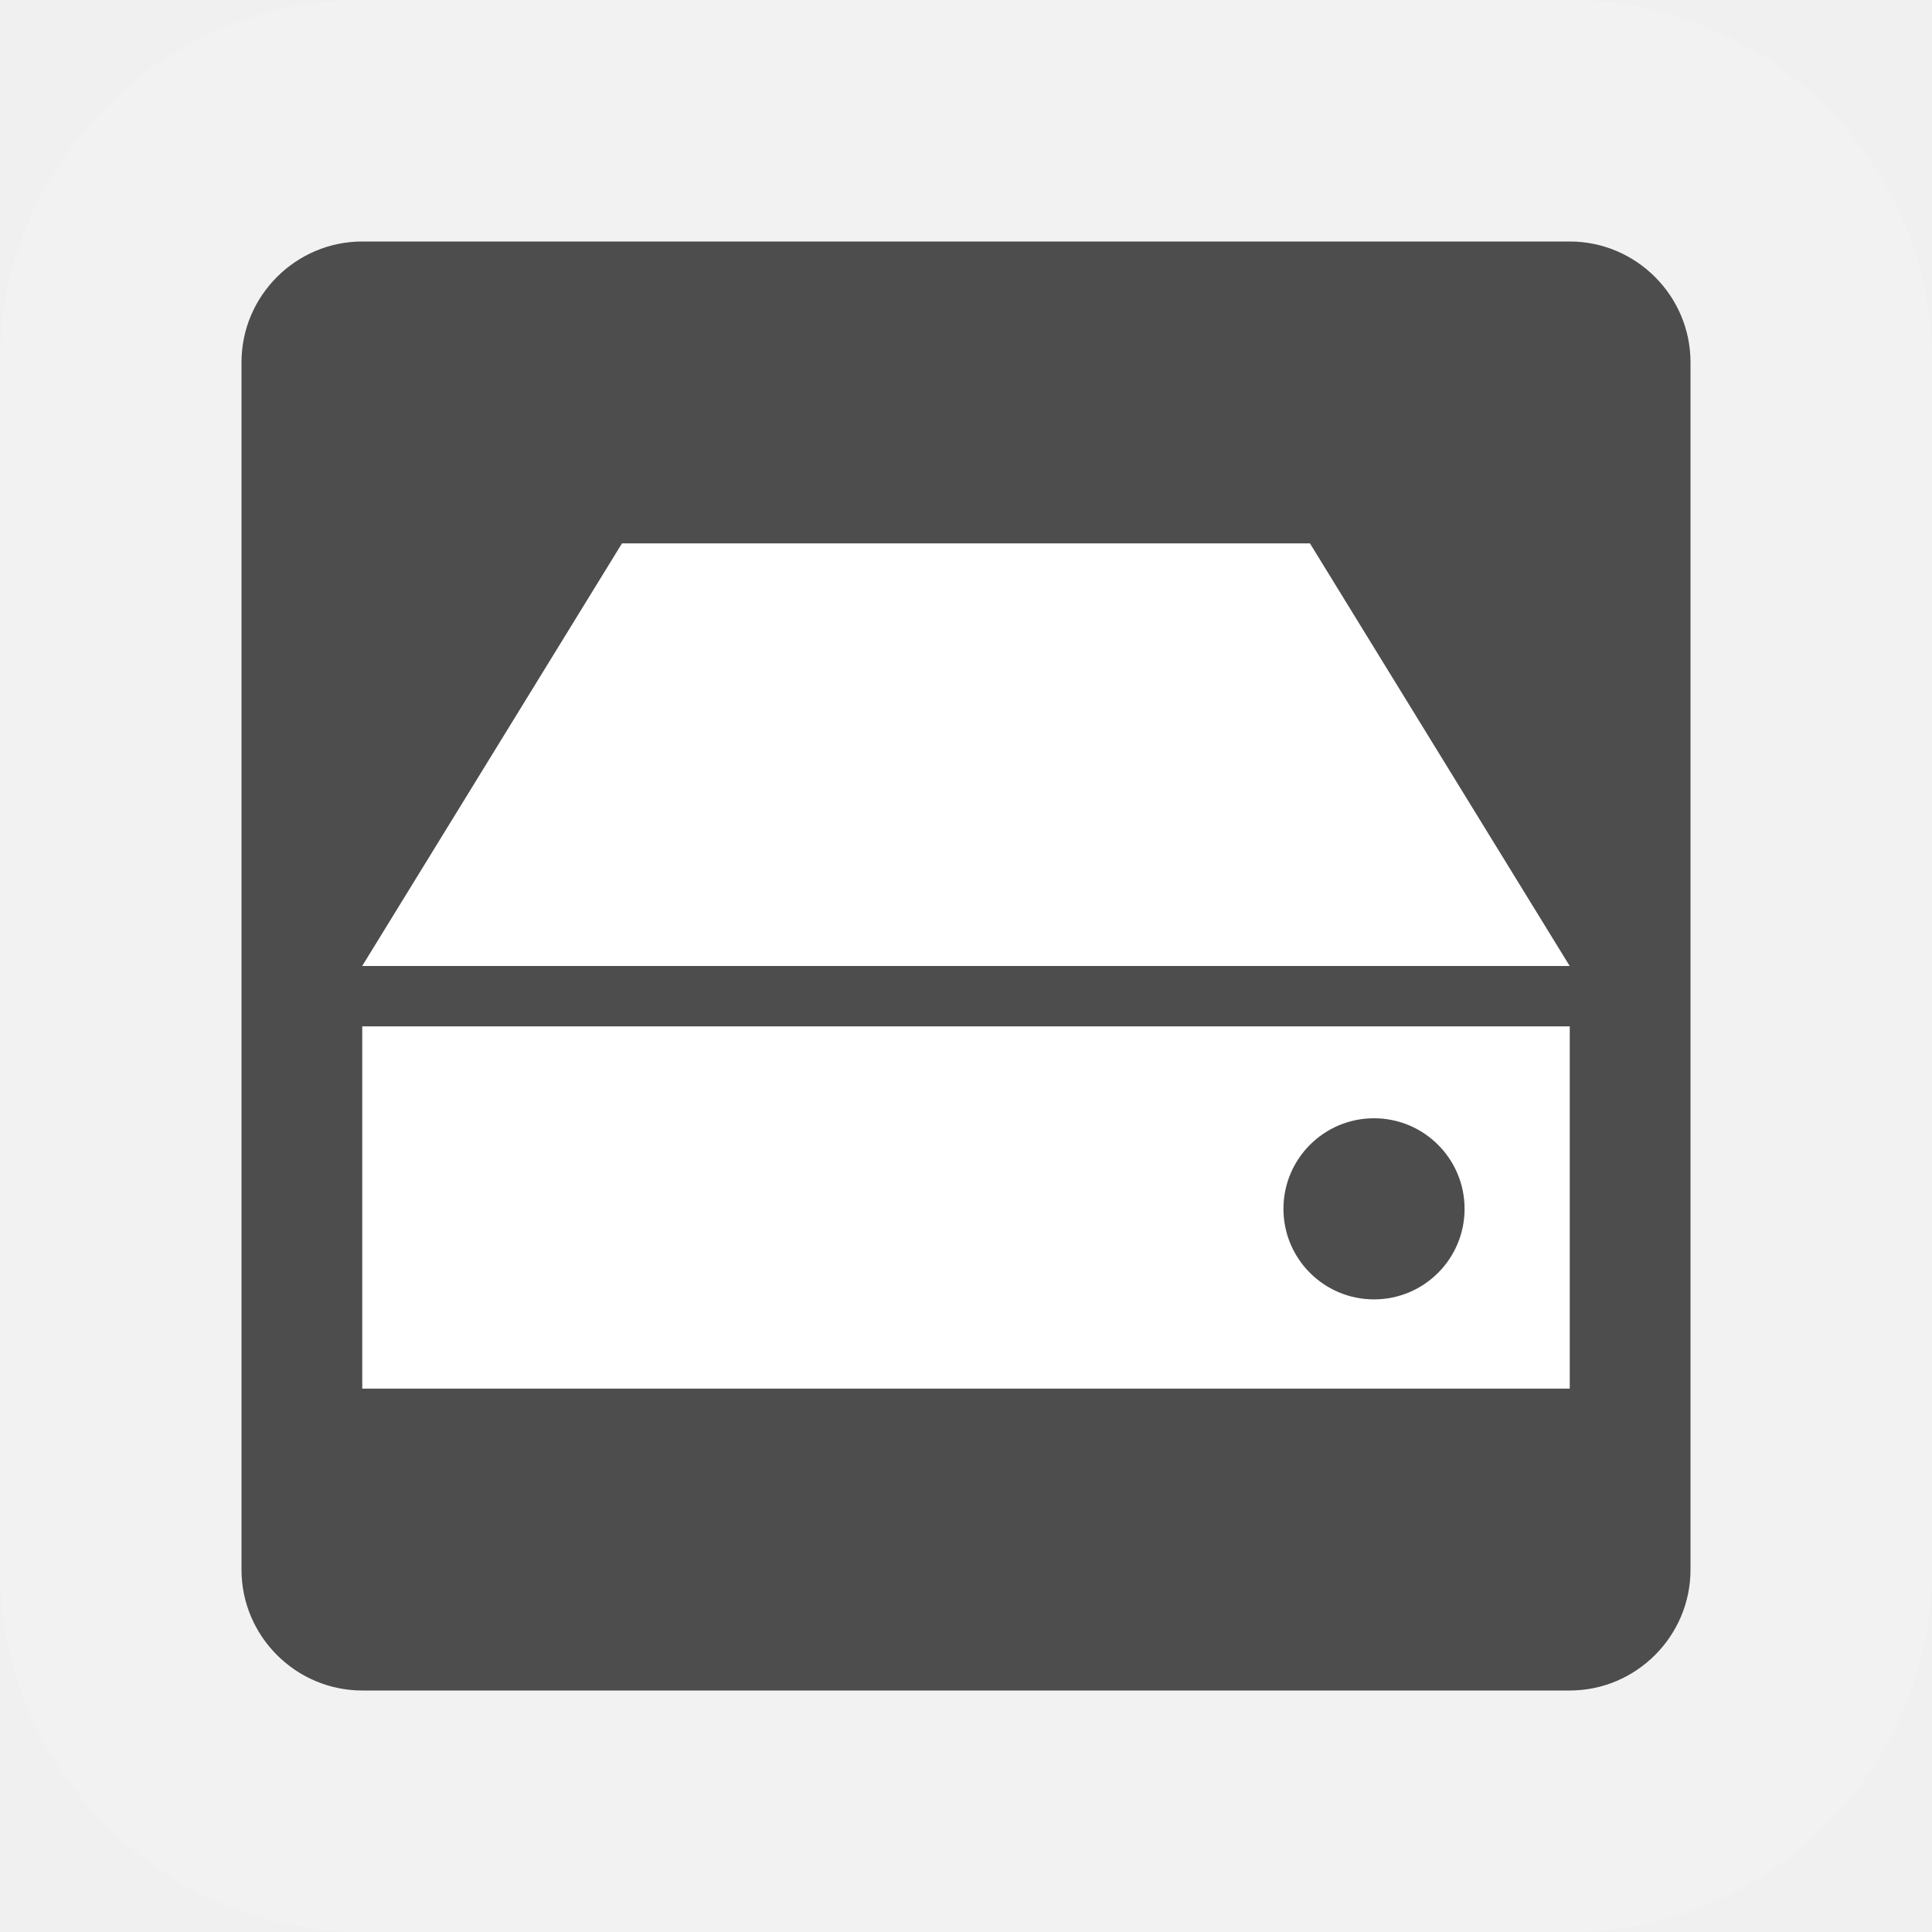
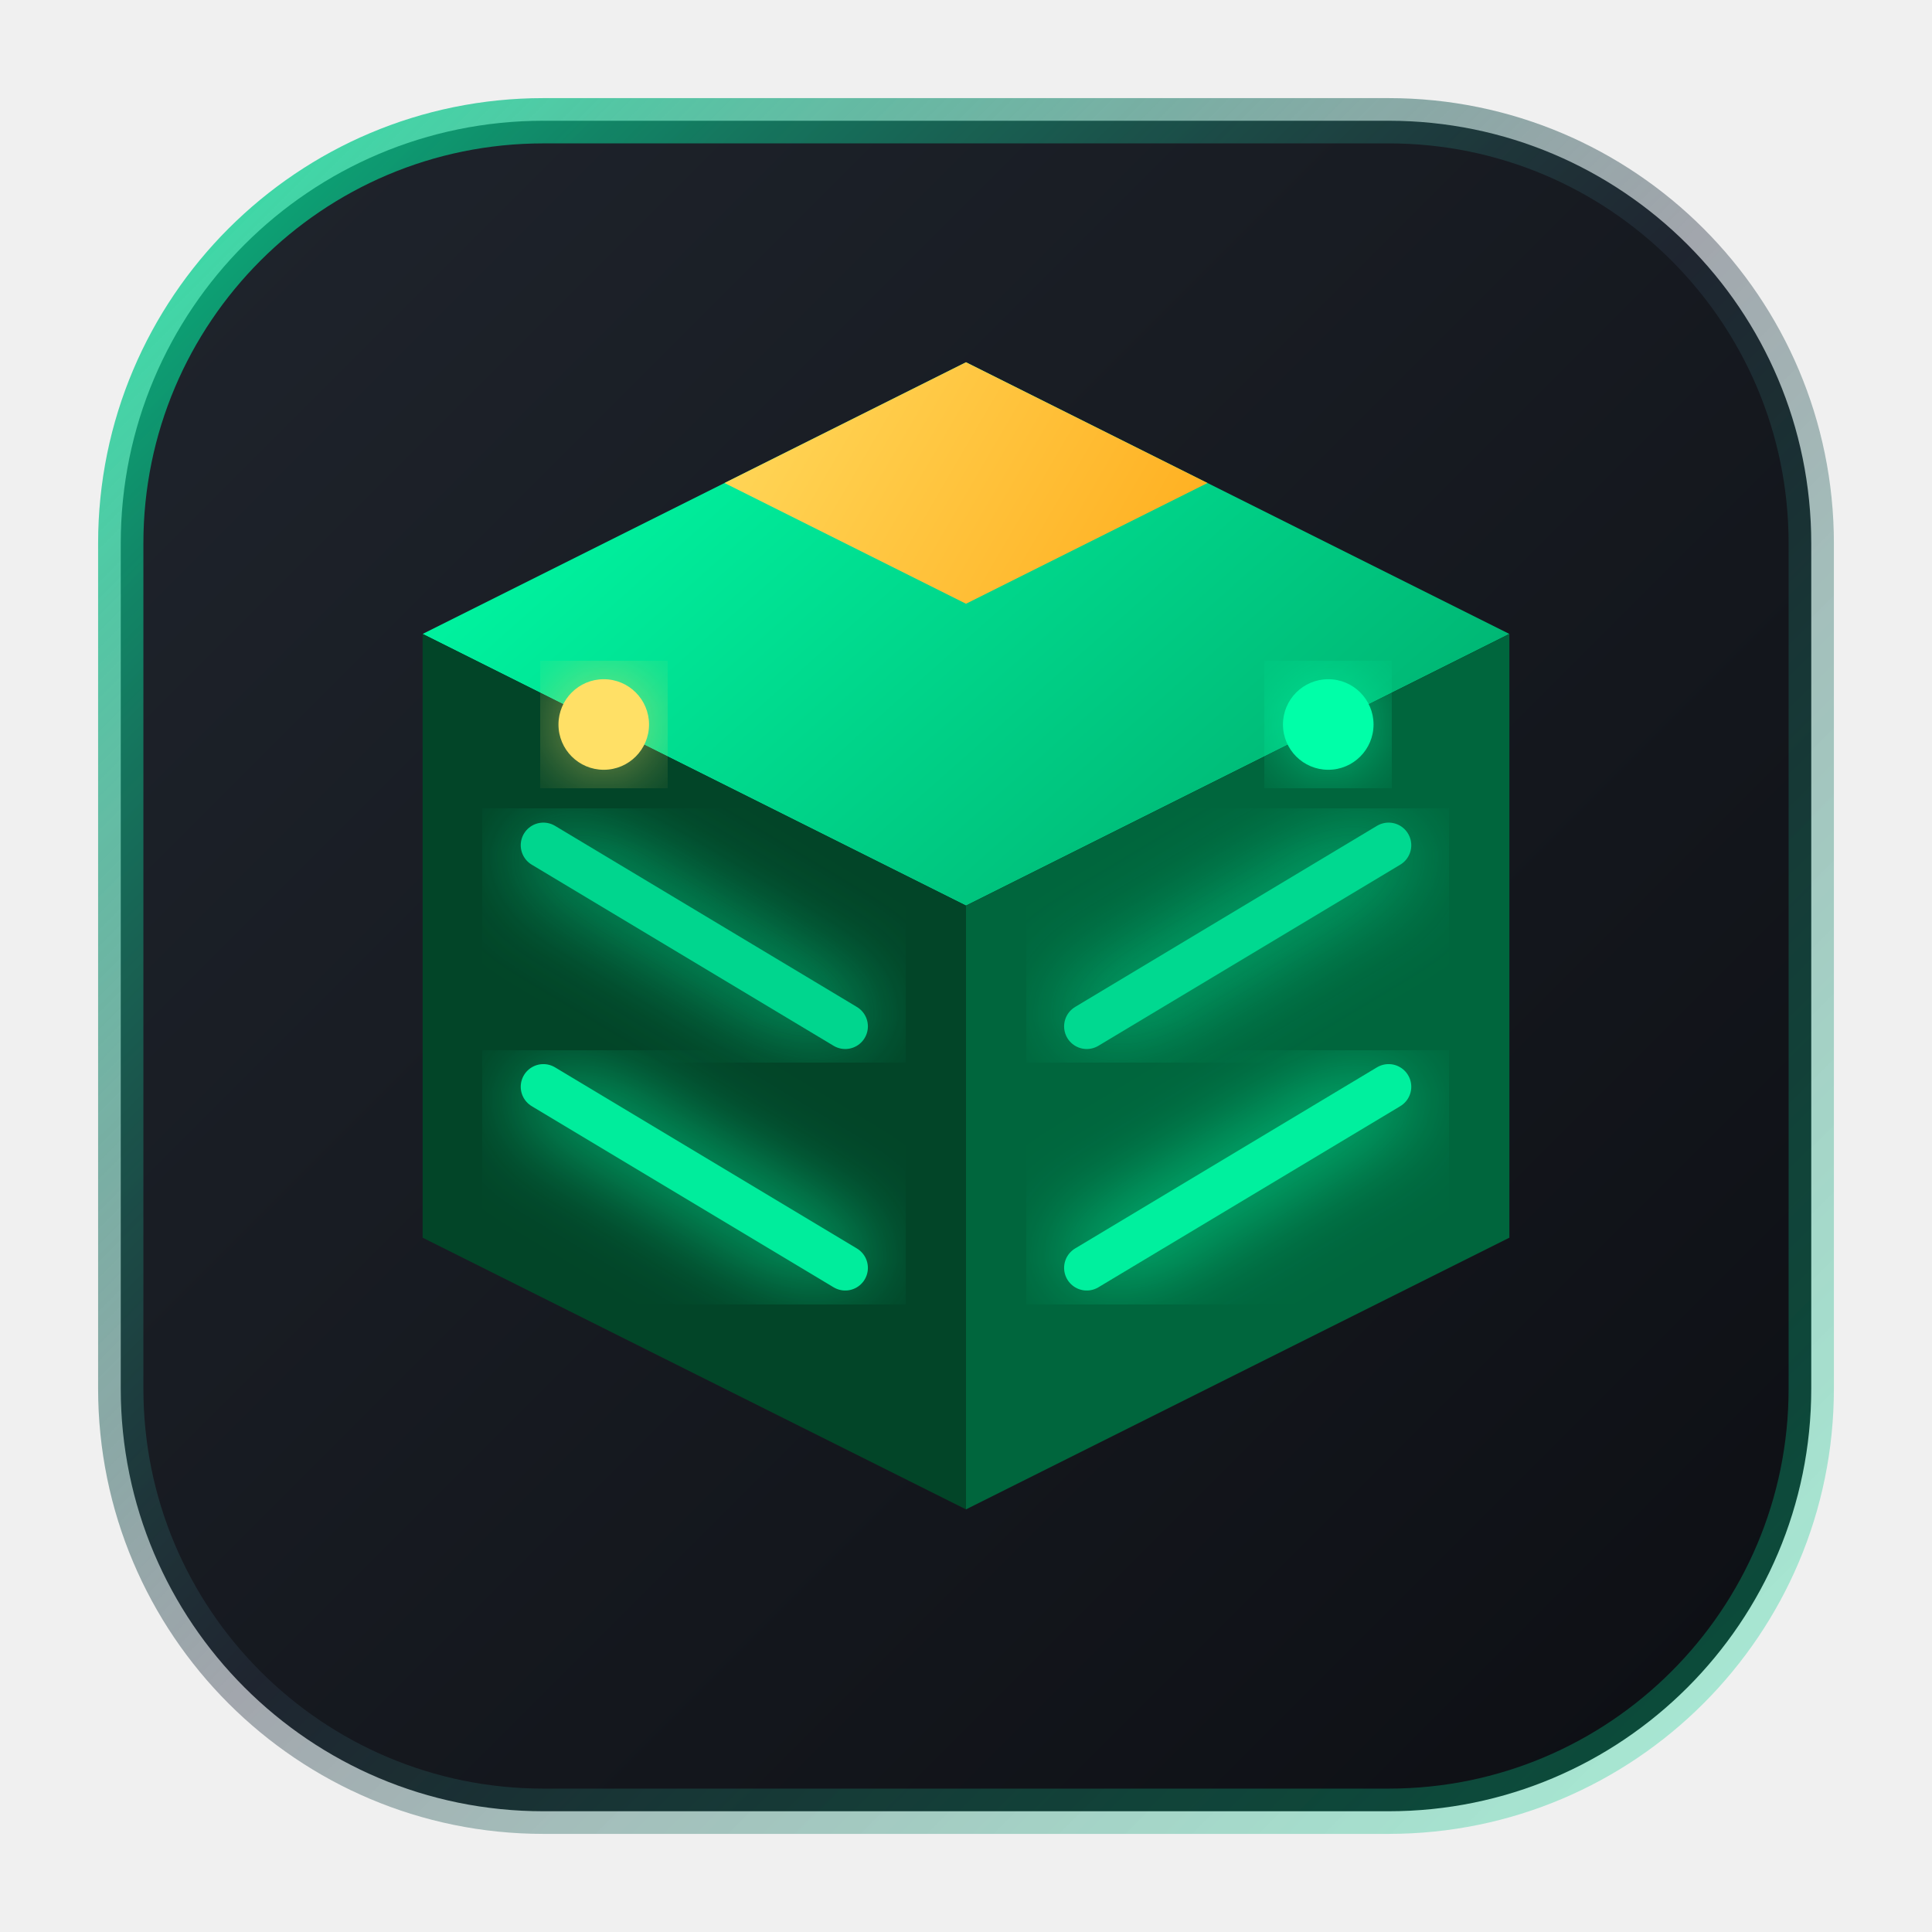
- <svg xmlns="http://www.w3.org/2000/svg" enable-background="new 0 0 32 32" viewBox="0 0 32 32">
-   <path d="m0 0h32v32h-32z" fill="none" />
-   <path d="m26 0h-20z" fill="none" />
-   <path d="m6 0c-3.3 0-6 2.7-6 6v3 17c0 3.3 2.7 6 6 6h20c3.3 0 6-2.7 6-6v-17-3c0-3.3-2.7-6-6-6z" fill="#f2f2f2" />
-   <path clip-rule="evenodd" d="m28 6c0-1.1-.9-2-2-2h-20c-1.1 0-2 .9-2 2v20c0 1.1.9 2 2 2h20c1.1 0 2-.9 2-2z" fill="#4d4d4d" fill-rule="evenodd" />
-   <path clip-rule="evenodd" d="m6 17h20v6h-20z" fill="#fff" fill-rule="evenodd" />
-   <g stroke-linecap="square" stroke-width=".897">
-     <circle cx="22.758" cy="20.022" fill="#4d4d4d" r="1.5" />
-     <path d="m10.302 9h11.395l4.302 7h-20z" fill="#fff" />
-   </g>
+ <svg xmlns="http://www.w3.org/2000/svg" width="64" height="64" viewBox="0 0 64 64" fill="none">
+   <defs>
+     <linearGradient id="srvBase" x1="8" y1="8" x2="56" y2="56" gradientUnits="userSpaceOnUse">
+       <stop offset="0%" stop-color="#1E232B" />
+       <stop offset="100%" stop-color="#0E1015" />
+     </linearGradient>
+     <linearGradient id="srvBorder" x1="4" y1="4" x2="60" y2="60" gradientUnits="userSpaceOnUse">
+       <stop offset="0%" stop-color="#00E599" stop-opacity="0.8" />
+       <stop offset="50%" stop-color="#2D3748" stop-opacity="0.4" />
+       <stop offset="100%" stop-color="#00E599" stop-opacity="0.3" />
+     </linearGradient>
+     <linearGradient id="srvEmerald" x1="16" y1="12" x2="48" y2="48" gradientUnits="userSpaceOnUse">
+       <stop offset="0%" stop-color="#00FFA8" />
+       <stop offset="100%" stop-color="#008A54" />
+     </linearGradient>
+     <linearGradient id="srvGold" x1="20" y1="14" x2="44" y2="28" gradientUnits="userSpaceOnUse">
+       <stop offset="0%" stop-color="#FFE066" />
+       <stop offset="100%" stop-color="#FF9900" />
+     </linearGradient>
+     <filter id="srvGlow" x="-20%" y="-20%" width="140%" height="140%">
+       <feGaussianBlur stdDeviation="1.5" result="blur" />
+       <feComposite in="SourceGraphic" in2="blur" operator="over" />
+     </filter>
+   </defs>
+   <rect x="4" y="4" width="56" height="56" rx="14" fill="url(#srvBase)" />
+   <rect x="4" y="4" width="56" height="56" rx="14" fill="none" stroke="url(#srvBorder)" stroke-width="1.5" />
+   <polygon points="32,12 50,21 32,30 14,21" fill="url(#srvEmerald)" />
+   <polygon points="32,12 40,16 32,20 24,16" fill="url(#srvGold)" />
+   <polygon points="50,21 50,41 32,50 32,30" fill="#00663D" />
+   <polygon points="14,21 32,30 32,50 14,41" fill="#024528" />
+   <line x1="18" y1="28" x2="28" y2="34" stroke="#00E599" stroke-width="1.5" stroke-linecap="round" opacity="0.9" filter="url(#srvGlow)" />
+   <line x1="36" y1="34" x2="46" y2="28" stroke="#00E599" stroke-width="1.5" stroke-linecap="round" opacity="0.9" filter="url(#srvGlow)" />
+   <line x1="18" y1="36" x2="28" y2="42" stroke="#00FFA8" stroke-width="1.5" stroke-linecap="round" opacity="0.9" filter="url(#srvGlow)" />
+   <line x1="36" y1="42" x2="46" y2="36" stroke="#00FFA8" stroke-width="1.5" stroke-linecap="round" opacity="0.9" filter="url(#srvGlow)" />
+   <circle cx="20" cy="24" r="1.5" fill="#FFE066" filter="url(#srvGlow)" />
+   <circle cx="44" cy="24" r="1.5" fill="#00FFA8" filter="url(#srvGlow)" />
</svg>
